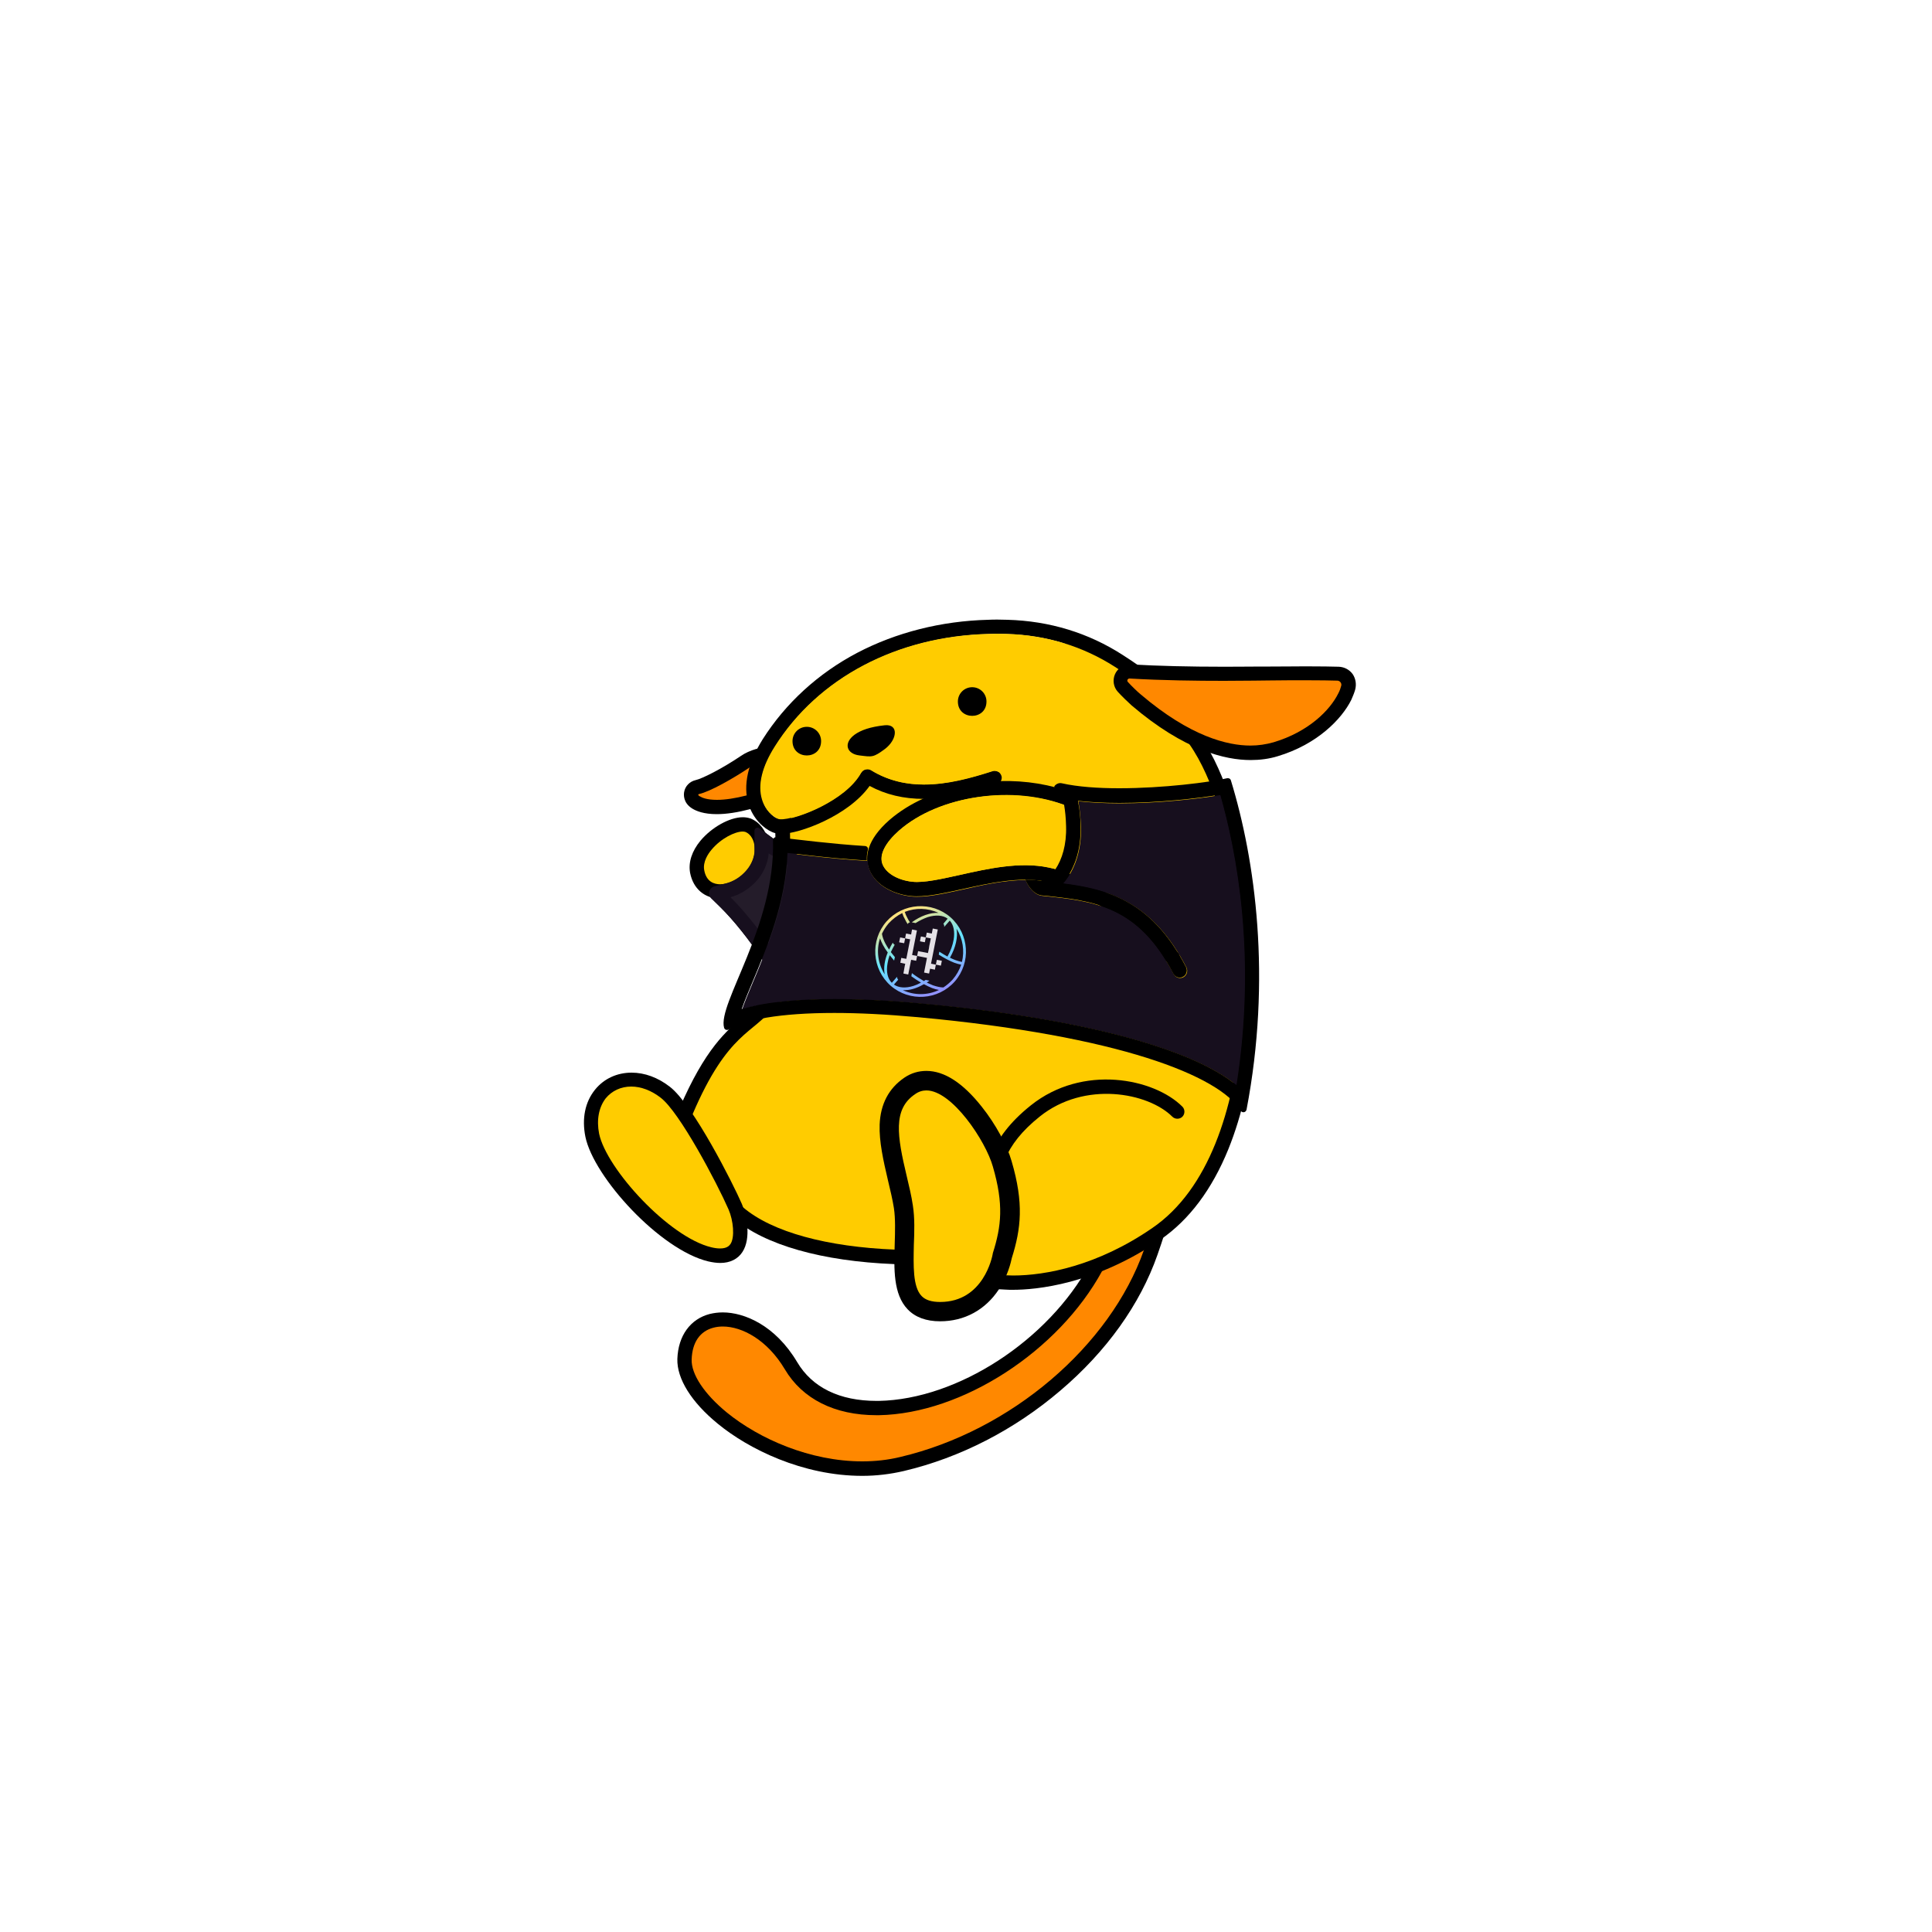
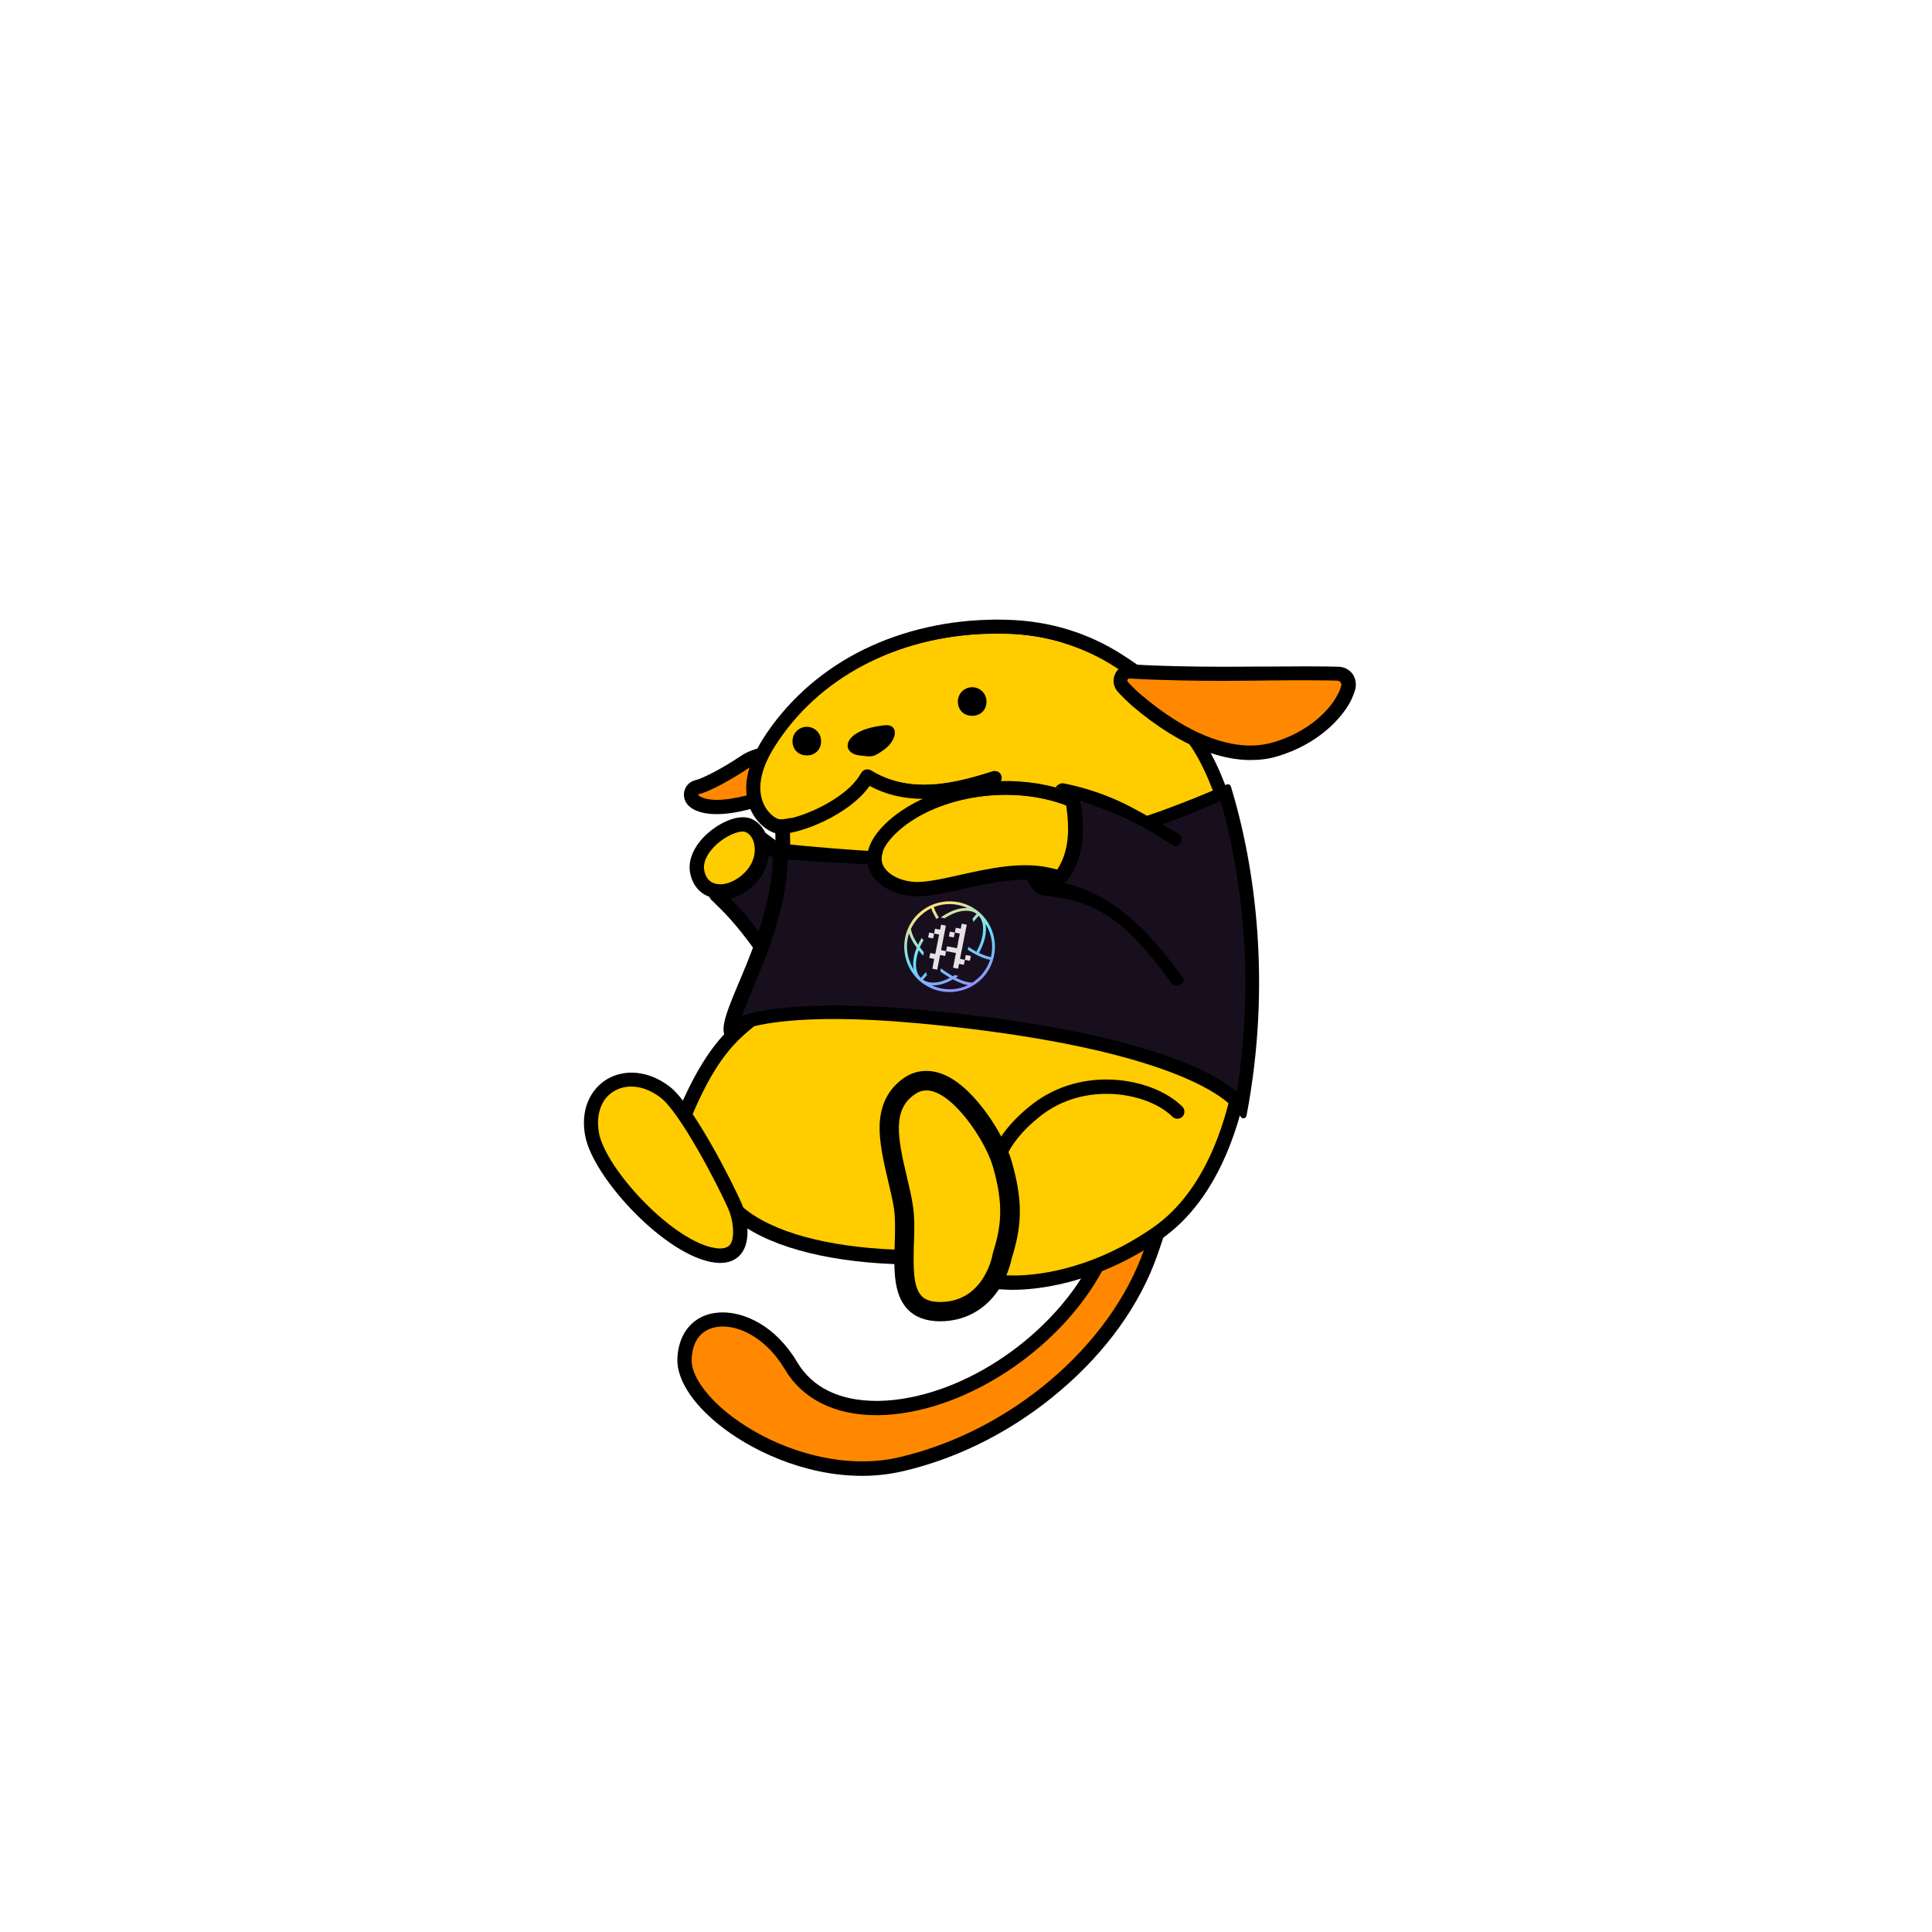
- <svg xmlns="http://www.w3.org/2000/svg" version="1.2" viewBox="0 0 1000 1000" width="1000" height="1000">
-   <defs>
-     <linearGradient id="g1" x1="459.3" y1="475.3" x2="476.1" y2="516.8" gradientUnits="userSpaceOnUse">
-       <stop offset="0" stop-color="#ffe27d" />
-       <stop offset=".5" stop-color="#64e3ff" />
-       <stop offset="1" stop-color="#9192ff" />
-     </linearGradient>
-   </defs>
-   <style>
- 		.s0 { fill: #000000 } 
- 		.s1 { fill: #ffcc00 } 
- 		.s2 { fill: #ff8800 } 
- 		.s3 { fill: #170f1e } 
- 		.s4 { fill: #241c2a } 
- 		.s5 { fill: url(#g1) } 
- 		.s6 { fill: #e5e1e6 } 
- 	</style>
-   <g id="RightArm_1_">
-     <path id="RightArm--bg" class="s0" d="m436.6 504c-4.5 5.1-10.5 7.9-17 7.9-9.1 0-18.5-5.5-24.4-14.4-7.8-11.6-15.5-21.2-22.3-27.9l-4.8-4.7c-2-2-1.1-5.3 1.6-6.1l6.5-1.7c3.2-0.9 6.4-2.7 9.1-5.5 3-3 4.8-6.7 5.2-10.4v-11.2c0-1.3 1.5-2.1 2.5-1.3l9.3 6.9c0.7 0.5 1.7 1.1 2.9 1.7 10.2 4.9 31.7 27.4 35.7 46.7 2.1 10.1-1.2 16.5-4.3 20z" />
-     <path id="RightArm" class="s1" d="m402.1 444.1q-2.3-1-4.2-2.4c-0.5 5.5-3 11-7.3 15.3-3.7 3.7-8.1 6.2-12.5 7.4 8.7 8.6 17 19.8 23.2 29.1 4.5 6.7 11.6 11.1 18.3 11.1 4.1 0 8.1-1.6 11.4-5.4 13-14.8-17.3-49.6-28.9-55.1z" />
+ <svg xmlns="http://www.w3.org/2000/svg" id="wapuugotchi_svg__wapuu" width="200" version="1.1" viewBox="0 0 1e3 1e3">
+   <g id="RightArm--group">
+     <path d="M436.6 504c-4.5 5.1-10.5 7.9-17 7.9-9.1 0-18.5-5.5-24.4-14.4-7.8-11.6-15.5-21.2-22.3-27.9l-4.8-4.7c-2-2-1.1-5.3 1.6-6.1l6.5-1.7c3.2-.9 6.4-2.7 9.1-5.5 3-3 4.8-6.7 5.2-10.4V430c0-1.3 1.5-2.1 2.5-1.3l9.3 6.9c.7.5 1.7 1.1 2.9 1.7 10.2 4.9 31.7 27.4 35.7 46.7 2.1 10.1-1.2 16.5-4.3 20z" />
+     <path class="st0" d="M402.1 444.1c-1.5-.7-2.9-1.5-4.2-2.4-.5 5.5-3 11-7.3 15.3-3.7 3.7-8.1 6.2-12.5 7.4 8.7 8.6 17 19.8 23.2 29.1 4.5 6.7 11.6 11.1 18.3 11.1 4.1 0 8.1-1.6 11.4-5.4 13-14.8-17.3-49.6-28.9-55.1z" fill="#fc0" />
+     <g class="RightArm--group">
+       <path d="M436.59 504.77c-4.5 5.1-10.5 7.9-17 7.9-9.1 0-18.5-5.5-24.4-14.4-7.8-11.6-15.5-21.2-22.3-27.9l-4.8-4.7c-2-2-1.1-5.3 1.6-6.1l6.5-1.7c3.2-.9 6.4-2.7 9.1-5.5 3-3 4.8-6.7 5.2-10.4v-11.2c0-1.3 1.5-2.1 2.5-1.3l9.3 6.9c.7.5 1.7 1.1 2.9 1.7 10.2 4.9 31.7 27.4 35.7 46.7 2.1 10.1-1.2 16.5-4.3 20z" />
+       <path d="M402.09 444.87q-2.3-1-4.2-2.4c-.5 5.5-3 11-7.3 15.3-3.7 3.7-8.1 6.2-12.5 7.4 8.7 8.6 17 19.8 23.2 29.1 4.5 6.7 11.6 11.1 18.3 11.1 4.1 0 8.1-1.6 11.4-5.4 13-14.8-17.3-49.6-28.9-55.1z" fill="#170f1e" />
+     </g>
  </g>
  <g id="Tail--group">
-     <path id="Tail--bg" class="s0" d="m599.1 649.5c-9 25.7-26.4 50-50.3 70.3-23.8 20.3-51.8 34.7-81 41.6-6.9 1.6-14.1 2.5-21.5 2.5-30.8 0-58.9-13.9-74.8-27-13.6-11.1-21.2-23.3-20.9-33.5 0.4-12 6.7-20.7 16.8-23.3 2.1-0.5 4.3-0.8 6.7-0.8 11.2 0 27.2 6.7 38.5 25.7 7.8 13.2 22 20.1 41.1 20.1q0.6 0 1.2 0c40.7-0.8 87.6-31.2 109.1-70.8 7.7-14.1 13.2-29.6 17.1-40.8 1.9-5.4 3.6-10.1 5.1-13.5 1.3-3.1 4.1-9.4 10.4-9.4 4.1 0 7.6 1.8 9.9 5 5.5 7.6 3.3 23.3-7.4 53.9z" />
-     <path id="Tail_2_" class="s2" d="m570.5 657.8c-22.7 41.7-72.5 73.9-115.5 74.7-0.5 0-0.9 0-1.4 0-21.6 0-38.3-8.4-47.4-23.8-9-15.1-22-22.1-32.1-22.1q-2.5 0-4.8 0.6c-7 1.8-11 7.6-11.3 16.4-0.3 7.7 6.6 18 18.2 27.5 16.8 13.7 43.2 25.3 70.1 25.3 6.6 0 13.3-0.7 19.8-2.3 57.2-13.5 108.5-57.4 126-107.1 5.4-15.3 16.7-49.2 4.5-49.2-4.5 0.1-10.8 31.8-26.1 60z" />
+     <path d="M599.1 649.5c-9 25.7-26.4 50-50.3 70.3-23.8 20.3-51.8 34.7-81 41.6-6.9 1.6-14.1 2.5-21.5 2.5-30.8 0-58.9-13.9-74.8-27-13.6-11.1-21.2-23.3-20.9-33.5.4-12 6.7-20.7 16.8-23.3 2.1-.5 4.3-.8 6.7-.8 11.2 0 27.2 6.7 38.5 25.7 7.8 13.2 22 20.1 41.1 20.1h1.2c40.7-.8 87.6-31.2 109.1-70.8 7.7-14.1 13.2-29.6 17.1-40.8 1.9-5.4 3.6-10.1 5.1-13.5 1.3-3.1 4.1-9.4 10.4-9.4 4.1 0 7.6 1.8 9.9 5 5.5 7.6 3.3 23.3-7.4 53.9z" />
+     <path class="st1" d="M570.5 657.8c-22.7 41.7-72.5 73.9-115.5 74.7h-1.4c-21.6 0-38.3-8.4-47.4-23.8-9-15.1-22-22.1-32.1-22.1-1.7 0-3.3.2-4.8.6-7 1.8-11 7.6-11.3 16.4-.3 7.7 6.6 18 18.2 27.5 16.8 13.7 43.2 25.3 70.1 25.3 6.6 0 13.3-.7 19.8-2.3 57.2-13.5 108.5-57.4 126-107.1 5.4-15.3 16.7-49.2 4.5-49.2-4.5.1-10.8 31.8-26.1 60z" fill="#f80" />
  </g>
  <g id="Body--group">
-     <path id="Body--bg" class="s0" d="m649.7 531.9c-2 24-6.7 45.1-13.9 62.9-8.5 20.9-20.3 36.6-35.1 46.8-34 23.4-64.8 26-76.4 26-1.3 0-2.5 0-3.8-0.1-18.4-0.8-26-4.4-32.7-7.5-5.9-2.8-11-5.2-24.9-5.7-37.5-1.5-67-9.9-83.1-23.6-0.2-0.1-0.5-0.4-0.9-0.7-4.8-3.5-19.3-14.3-25-24.7-5.3-9.7-6.2-22.3-2.3-31.4 13.4-31.2 24.5-40.5 33.5-48 3.6-3 6.4-5.3 8.8-8.7 2.2-3.1 3.8-7.1 4.9-12.2 0-0.1 0-0.2 0.1-0.3 3.9-15 3.4-34.9 2.8-56-0.2-5.7-0.3-11.7-0.4-17.5v-0.1c0-18.6 9.6-40.7 25.7-59.2 18.1-20.8 41.6-33.6 66.1-36.2 20.2-2.1 34.3-3.1 45.9-3.1 43.7 0 58.6 14.8 82.2 48.4 7.5 10.6 12.1 22.5 16 33.7 11.1 30.4 15.9 76.5 12.5 117.2z" />
-     <path id="Body_1_" class="s1" d="m358.5 576.7c-3 7-2.2 17.4 2 25 5.6 10.3 23 22.2 24.1 23.2 15.1 12.9 43.7 20.5 78.7 21.9 31.2 1.3 24.3 11.8 57.6 13.3 1.1 0 2.2 0.1 3.5 0.1 16.7 0 43.7-5 72.2-24.7 58-39.9 52.9-165.3 34-218.6-3.9-11.1-8.3-22.2-15.1-31.9-23.5-33.5-36.6-45.2-76.2-45.2-12.2 0-26.9 1.1-45.1 3.1-49.9 5.3-85.3 55.3-85.3 88.1 0.3 27.4 2.5 55.1-2.7 75.5-1.4 6.5-3.4 11.2-6 14.9-9.8 13.5-23.4 12.4-41.7 55.3z" />
+     <path d="M649.7 531.9c-2 24-6.7 45.1-13.9 62.9-8.5 20.9-20.3 36.6-35.1 46.8-34 23.4-64.8 26-76.4 26-1.3 0-2.5 0-3.8-.1-18.4-.8-26-4.4-32.7-7.5-5.9-2.8-11-5.2-24.9-5.7-37.5-1.5-67-9.9-83.1-23.6-.2-.1-.5-.4-.9-.7-4.8-3.5-19.3-14.3-25-24.7-5.3-9.7-6.2-22.3-2.3-31.4 13.4-31.2 24.5-40.5 33.5-48 3.6-3 6.4-5.3 8.8-8.7 2.2-3.1 3.8-7.1 4.9-12.2 0-.1 0-.2.1-.3 3.9-15 3.4-34.9 2.8-56-.2-5.7-.3-11.7-.4-17.5v-.1c0-18.6 9.6-40.7 25.7-59.2 18.1-20.8 41.6-33.6 66.1-36.2 20.2-2.1 34.3-3.1 45.9-3.1 43.7 0 58.6 14.8 82.2 48.4 7.5 10.6 12.1 22.5 16 33.7 11.1 30.4 15.9 76.5 12.5 117.2z" />
+     <path class="st0" d="M358.5 576.7c-3 7-2.2 17.4 2 25 5.6 10.3 23 22.2 24.1 23.2 15.1 12.9 43.7 20.5 78.7 21.9 31.2 1.3 24.3 11.8 57.6 13.3 1.1 0 2.2.1 3.5.1 16.7 0 43.7-5 72.2-24.7 58-39.9 52.9-165.3 34-218.6-3.9-11.1-8.3-22.2-15.1-31.9-23.5-33.5-36.6-45.2-76.2-45.2-12.2 0-26.9 1.1-45.1 3.1-49.9 5.3-85.3 55.3-85.3 88.1.3 27.4 2.5 55.1-2.7 75.5-1.4 6.5-3.4 11.2-6 14.9-9.8 13.5-23.4 12.4-41.7 55.3z" fill="#fc0" />
+     <g class="Body--group">
+       <defs>
+         <linearGradient id="g1" x1="459.3" y1="475.3" x2="476.1" y2="516.8" gradientUnits="userSpaceOnUse">
+           <stop offset="0" stop-color="#ffe27d" />
+           <stop offset=".5" stop-color="#64e3ff" />
+           <stop offset="1" stop-color="#9192ff" />
+         </linearGradient>
+       </defs>
+       <path d="M401.886 436.443h-.2c-.9 0-1.6.7-1.6 1.6 1.3 44.5-28.9 84.7-25.3 97.1.2.7.8 1.1 1.5 1.1.3 0 .6-.1.9-.2 8.2-5.1 26.3-8.6 54.7-8.6 12.5 0 26.9.7 43.3 2.2 104 9.6 155.8 30.3 167 48.4.3.5.8.8 1.4.8.7 0 1.4-.5 1.6-1.3 13-68 4.6-129.1-8.1-170.5-.2-.7-.8-1.1-1.5-1.1h-.4c-93.523 41.432-152.27 38.548-233.3 30.5z" />
+       <path d="M410.786 445.143c-1-.134-2-.234-3-.3-.9 25.8-10.8 49.4-18.2 67-1.8 4.3-4 9.5-5.5 13.8 13.8-4.2 32.9-5.2 48.1-5.2 13.2 0 28 .7 44 2.2 49.1 4.5 89.4 11.7 119.9 21.3 20 6.3 34.7 13.4 44.1 21.1 10.5-66.5.1-120.7-8.4-150.4-79.614 34.164-122.39 37.206-221 30.5z" fill="#170f1e" />
+       <g id="Logo" transform="translate(15, -2.5)">
+         <path id="Layer" fill-rule="evenodd" fill="url(#g1)" d="m494.2 508c-8.6 9.7-23.4 10.7-33.2 2.2-9.7-8.6-10.7-23.4-2.2-33.2 8.6-9.7 23.4-10.7 33.2-2.2 9.7 8.6 10.7 23.4 2.2 33.2zm-36.3-3.7c-0.6-3.3-0.1-7.2 1.6-11.3q-1.5-2-2.5-3.9-0.9-1.7-1.5-3.4c-2 6.2-1.1 13 2.4 18.6zm-1.4-21c0.2 1.5 0.8 3.2 1.8 5.1q0.8 1.5 1.9 3.1 0.8-1.8 1.9-3.6 0.1 0.2 0.2 0.4 0.3 0.5 0.8 0.7-1.1 1.9-2 3.8 1 1.3 2.1 2.6 0 0.2-0.1 0.4l-0.3 1.4q-1.2-1.4-2.3-2.8-0.8 2.2-1.1 4.2c-0.8 4.3 0 7.9 2.2 10.1l2.7-3.1q0 0.6 0.3 1.1 0.1 0.2 0.3 0.4l-2.2 2.5c2.4 1.7 6 2 10.1 0.7q1.9-0.6 3.9-1.7-2.4-1.4-5-3.3l0.3-1.6c2.1 1.6 4.2 2.9 6.2 4.1q0.4-0.3 0.9-0.6l1.9 0.4q0 0 0.1 0-0.7 0.5-1.4 1 1.7 0.8 3.2 1.4c2.1 0.7 3.9 1.1 5.4 1.1q2.6-1.7 4.8-4.1c2-2.3 3.5-5 4.4-7.7q-1.7-0.3-3.6-1c-2.5-1-5.2-2.4-8-4.2l0.3-1.5q2.2 1.4 4.2 2.5c1.7-3 2.7-5.9 3.2-8.7 0.7-4.2 0-7.7-2-9.9l-2.9 3.3c0.1-0.5 0-1.1-0.3-1.5q-0.1-0.1-0.1-0.2l2.2-2.6c-2.4-1.8-6.1-2.1-10.3-0.8-2 0.7-4.1 1.7-6.3 3.1l-1.9-0.4q0 0-0.1 0c4.7-3.4 9.6-5.1 13.8-4.9-5.5-2.6-11.8-2.7-17.4-0.5q0.5 1.6 1.5 3.4 0.5 1 1.2 2-0.4 0.1-0.7 0.3-0.3 0.2-0.5 0.6-0.8-1.2-1.3-2.3-1-1.7-1.5-3.4c-2.6 1.3-5 3.1-7.1 5.4q-2.1 2.5-3.4 5.3zm25.9 28.1q-2-0.8-4.2-2c-3.7 2.2-7.5 3.3-10.9 3.1 6 2.8 12.9 2.7 18.7-0.1q-1.7-0.3-3.6-1zm12.7-30.7c0.8 4.3-0.4 9.7-3.4 15q1.4 0.7 2.7 1.2 1.9 0.7 3.5 1c1.4-5.8 0.5-12-2.8-17.2z" />
+         <path id="Layer" fill="#e5e1e6" d="m465.4 487.7l0.5-2.4v-0.1l2.6 0.5-0.5 2.5-2.3-0.4z" />
+         <path id="Layer" fill="#e5e1e6" d="m468.8 484l-0.3 1.7 2.6 0.5-2 10.1-2.6-0.5-0.2 1-0.3 1.5 2.3 0.5h0.3l-0.1 0.2-0.3 1.5-0.6 3.4 2.5 0.5 1.5-7.6 2.6 0.5 0.5-2.5 5.1 1-1.5 7.6 2.6 0.5 0.5-2.5 2 0.4 0.5 0.1 0.5-2.6 1.1 0.2 1.4 0.3h0.1l0.5-2.5-2.6-0.5-0.5 2.5-2.5-0.5 3.5-17.7-2.6-0.5-0.5 2.6-2.6-0.5-0.5 2.5-2.5-0.5-0.2 0.7-0.3 1.6v0.2l0.3 0.1 2.2 0.4 0.5-2.5 2.6 0.5-0.5 2.5-0.3 1.4-0.2 1.4-0.5 2.3-5.1-1-0.5 2.5-2.6-0.5 2.5-12.7-2.5-0.5-0.2 0.9-0.3 1.7-2.6-0.5z" />
+       </g>
+     </g>
  </g>
  <g id="RightHand--group">
-     <path id="RightHand--bg" class="s0" d="m390.6 457c-5.2 5.1-11.7 8.1-17.8 8.1-8.1 0-14-5.1-15.6-13.3-1-5.4 0.9-11.3 5.4-16.7 5.8-6.9 14.9-12 21.7-12.1h0.2c1.3 0 2.6 0.2 3.8 0.6h0.2l0.1 0.1c4.5 1.8 7.9 6.2 9.1 11.8 1.4 7.5-1.2 15.5-7.1 21.5z" />
-     <path id="RightHand" class="s1" d="m385.4 451.7c4.2-4.2 6-9.6 5-14.7-0.6-3.1-2.3-5.5-4.6-6.4-0.4-0.1-0.9-0.2-1.3-0.2h-0.1c-4 0-11.3 3.6-16.1 9.4-1.8 2.1-4.6 6.3-3.8 10.6 1.1 6 5.1 7.3 8.3 7.3 4.1 0 8.8-2.2 12.6-6z" />
+     <path d="M390.6 457c-5.2 5.1-11.7 8.1-17.8 8.1-8.1 0-14-5.1-15.6-13.3-1-5.4.9-11.3 5.4-16.7 5.8-6.9 14.9-12 21.7-12.1h.2c1.3 0 2.6.2 3.8.6h.2l.1.1c4.5 1.8 7.9 6.2 9.1 11.8 1.4 7.5-1.2 15.5-7.1 21.5z" />
+     <path class="st0" d="M385.4 451.7c4.2-4.2 6-9.6 5-14.7-.6-3.1-2.3-5.5-4.6-6.4-.4-.1-.9-.2-1.3-.2h-.1c-4 0-11.3 3.6-16.1 9.4-1.8 2.1-4.6 6.3-3.8 10.6 1.1 6 5.1 7.3 8.3 7.3 4.1 0 8.8-2.2 12.6-6z" fill="#fc0" />
  </g>
-   <g id="RightFootGroup">
-     <path id="RightFoot--bg" class="s0" d="m384.3 648c-2.4 3.7-6.4 5.7-11.5 5.7-1.9 0-4-0.3-6.2-0.8-25-6-59.3-43.6-63.6-64.5-1.9-9.4-0.2-18 5-24.4 4.6-5.7 11.4-8.8 18.9-8.8 6.8 0 13.6 2.5 19.8 7.3 12.2 9.4 32.9 50.5 37.3 60.7 2.5 5.8 4.9 17.7 0.3 24.8z" />
-     <path id="RightFoot_1_" class="s1" d="m310.1 586.8c3.8 18.2 36.2 53.6 58.1 58.8q2.5 0.6 4.5 0.6c3.4 0 4.7-1.3 5.4-2.3 2.3-3.5 1.5-12.1-1-17.9-6.1-13.9-25.3-50.3-35.1-57.8-4.9-3.8-10.2-5.8-15.3-5.8-5.3 0-10 2.2-13.2 6.1-3.6 4.7-4.8 11.2-3.4 18.3z" />
+   <g id="RightFoot--group">
+     <path d="M384.3 648c-2.4 3.7-6.4 5.7-11.5 5.7-1.9 0-4-.3-6.2-.8-25-6-59.3-43.6-63.6-64.5-1.9-9.4-.2-18 5-24.4 4.6-5.7 11.4-8.8 18.9-8.8 6.8 0 13.6 2.5 19.8 7.3 12.2 9.4 32.9 50.5 37.3 60.7 2.5 5.8 4.9 17.7.3 24.8z" />
+     <path class="st0" d="M310.1 586.8c3.8 18.2 36.2 53.6 58.1 58.8 1.7.4 3.2.6 4.5.6 3.4 0 4.7-1.3 5.4-2.3 2.3-3.5 1.5-12.1-1-17.9-6.1-13.9-25.3-50.3-35.1-57.8-4.9-3.8-10.2-5.8-15.3-5.8-5.3 0-10 2.2-13.2 6.1-3.6 4.7-4.8 11.2-3.4 18.3z" fill="#fc0" />
  </g>
  <g id="RightEar--group">
-     <path id="RightEar--bg" class="s0" d="m413.3 399.4c-0.4 4.4-3.8 8.4-11.1 12.9-4.7 3-10.2 5.5-13.9 6.5-6.5 1.7-12.3 2.6-17.3 2.6-6.7 0-10.6-1.6-12.7-2.9-4.8-3-4.4-7.2-4.2-8.5 0.5-3.1 2.9-5.5 5.9-6.2 3.5-0.8 13.5-5.8 23.6-12.6 4.2-2.9 10.7-4.8 16.1-4.8 5.8 0 9.1 2.2 10.8 4.1 2.1 2.4 3.1 5.5 2.8 8.9z" />
-     <path id="RightEar" class="s2" d="m361.4 411.3c0 0.3 0.4 0.7 0.9 0.9 1.1 0.7 3.6 1.8 8.8 1.8 4.3 0 9.5-0.8 15.4-2.3 5.2-1.4 19.1-8.8 19.5-13 0.1-1.3-0.2-2.4-0.9-3.2-1-1.1-2.8-1.7-5.3-1.7-3.9 0-8.9 1.5-11.9 3.5-8.5 5.7-20.5 12.5-26.1 13.7-0.3 0.1-0.4 0.2-0.4 0.3z" />
+     <path d="M413.3 399.4c-.4 4.4-3.8 8.4-11.1 12.9-4.7 3-10.2 5.5-13.9 6.5-6.5 1.7-12.3 2.6-17.3 2.6-6.7 0-10.6-1.6-12.7-2.9-4.8-3-4.4-7.2-4.2-8.5.5-3.1 2.9-5.5 5.9-6.2 3.5-.8 13.5-5.8 23.6-12.6 4.2-2.9 10.7-4.8 16.1-4.8 5.8 0 9.1 2.2 10.8 4.1 2.1 2.4 3.1 5.5 2.8 8.9z" />
+     <path class="st1" d="M361.4 411.3c0 .3.4.7.9.9 1.1.7 3.6 1.8 8.8 1.8 4.3 0 9.5-.8 15.4-2.3 5.2-1.4 19.1-8.8 19.5-13 .1-1.3-.2-2.4-.9-3.2-1-1.1-2.8-1.7-5.3-1.7-3.9 0-8.9 1.5-11.9 3.5-8.5 5.7-20.5 12.5-26.1 13.7-.3.1-.4.2-.4.3z" fill="#f80" />
  </g>
  <g id="Head--group">
-     <path id="Head--bg" class="s0" d="m516.4 328.1c1.6 0 3.2 0 4.8 0.1 20.6 0.6 39.5 6.5 55.9 17 11.2 7.2 17.5 11.4 25.9 25.2 1.5 2.5 9 0.8 7.9-1.1-10.1-17.6-17.5-22.3-29.8-30.3-17.7-11.4-37.8-17.6-59.7-18.2-1.6 0-3.3-0.1-5-0.1-1.6 0-3.3 0-4.9 0.1-24.3 0.6-47.8 6.6-67.8 17.1-20.2 10.6-37.1 26.1-48.9 44.7-7.7 12.3-10.3 23.9-7.4 33.5 2.4 7.8 7.9 12.7 12.3 14.6 1.4 0.6 2.9 0.9 4.7 0.9 9.3 0 34.7-9.3 45.7-24.8 8.4 4.5 17.6 6.7 28.1 6.7 12.6 0 25-3.2 36.4-6.9 3-1 3.8-2.2 3.9-4.1 0-1.3-1.2-3.6-3.8-3.5-0.3 0-0.7 0.1-1 0.2-11.2 3.6-23.3 6.9-35.4 6.9-9.3 0-18.6-2-27.4-7.4-0.6-0.4-1.3-0.5-1.9-0.5-1.3 0-2.5 0.6-3.2 1.8l-0.1 0.1c-7.9 14.3-33.3 24.1-41.2 24.1-0.7 0-1.3-0.1-1.7-0.3-2.8-1.2-6.6-4.6-8.2-10-2.3-7.5 0-17 6.6-27.4 22.5-35.7 63.4-57.1 110.6-58.3 1.4-0.1 3-0.1 4.6-0.1z" />
-     <path id="Head" class="s1" d="m516.6 399.4c-1-0.4-2-0.7-3-0.3-19.7 6.3-42.5 12-62.8-0.5-1.7-1.1-4-0.5-5.1 1.2l-0.1 0.1c-8.6 15.7-38.3 26-43 23.9-2.8-1.2-6.6-4.6-8.2-10-2.3-7.5 0-17 6.6-27.4 22.5-35.7 63.4-57.1 110.6-58.3 3.1-0.1 6.3-0.1 9.5 0 20.6 0.6 39.5 6.5 55.9 17 13.2 8.5 19.7 12.7 30.6 33.6 5.6 10.5-84.4 23.5-91 20.7z" />
+     <path d="M516.4 328.1c1.6 0 3.2 0 4.8.1 20.6.6 39.5 6.5 55.9 17 11.2 7.2 17.5 11.4 25.9 25.2 1.5 2.5 9 .8 7.9-1.1-10.1-17.6-17.5-22.3-29.8-30.3-17.7-11.4-37.8-17.6-59.7-18.2-1.6 0-3.3-.1-5-.1-1.6 0-3.3 0-4.9.1-24.3.6-47.8 6.6-67.8 17.1-20.2 10.6-37.1 26.1-48.9 44.7-7.7 12.3-10.3 23.9-7.4 33.5 2.4 7.8 7.9 12.7 12.3 14.6 1.4.6 2.9.9 4.7.9 9.3 0 34.7-9.3 45.7-24.8 8.4 4.5 17.6 6.7 28.1 6.7 12.6 0 25-3.2 36.4-6.9 3-1 3.8-2.2 3.9-4.1 0-1.3-1.2-3.6-3.8-3.5-.3 0-.7.1-1 .2-11.2 3.6-23.3 6.9-35.4 6.9-9.3 0-18.6-2-27.4-7.4-.6-.4-1.3-.5-1.9-.5-1.3 0-2.5.6-3.2 1.8l-.1.1c-7.9 14.3-33.3 24.1-41.2 24.1-.7 0-1.3-.1-1.7-.3-2.8-1.2-6.6-4.6-8.2-10-2.3-7.5 0-17 6.6-27.4 22.5-35.7 63.4-57.1 110.6-58.3 1.4-.1 3-.1 4.6-.1" />
+     <path class="st0" d="M516.6 399.4c-1-.4-2-.7-3-.3-19.7 6.3-42.5 12-62.8-.5-1.7-1.1-4-.5-5.1 1.2l-.1.1c-8.6 15.7-38.3 26-43 23.9-2.8-1.2-6.6-4.6-8.2-10-2.3-7.5 0-17 6.6-27.4 22.5-35.7 63.4-57.1 110.6-58.3 3.1-.1 6.3-.1 9.5 0 20.6.6 39.5 6.5 55.9 17 13.2 8.5 19.7 12.7 30.6 33.6 5.6 10.5-84.4 23.5-91 20.7z" fill="#fc0" />
+   </g>
+   <g id="LeftEar--group">
+     <path d="M701.4 357.1c-.5 1.7-1.2 3.4-2 5.2-5 10-17.7 23-38 29.1-4.5 1.4-9.3 2-14 2h-.1c-13 0-34.2-4.9-61.6-28.3-1.9-1.7-5.1-4.8-7.1-7-2.3-2.5-2.8-6.1-1.5-9.1s4.4-5.1 7.8-5.1h.5c13.9.8 30.1 1.2 48.4 1.2 8.1 0 14.8-.1 19.3-.1h4.5c7.4 0 13.3-.1 18.2-.1 8.1 0 13.7.1 17.1.2 2.9.1 5.6 1.5 7.3 3.9 1.5 2.3 2 5.2 1.2 8.1z" />
+     <path class="st1" d="M590.4 359.4c25.7 21.9 45.1 26.5 56.8 26.5h.1c4 0 8-.6 11.9-1.7 18.1-5.4 29.2-16.6 33.5-25.3.8-1.5 1.2-2.8 1.5-3.9.4-1.3-.6-2.6-1.9-2.7-3.3-.1-8.9-.2-16.7-.2-5.4 0-11.6 0-18.2.1-3.3 0-12.2.2-23.9.2-13.9 0-31.7-.2-48.8-1.2h-.1c-.9 0-1.5 1.1-.8 1.8 2 2.2 5 5.1 6.6 6.4z" fill="#f80" />
+   </g>
+   <g id="Face--group">
+     <path d="m417.6 376.2c-4.1 0-7.4 3.3-7.4 7.4 0 9.9 14.8 9.9 14.8 0 0-4.1-3.3-7.4-7.4-7.4z" />
+     <path d="m503.2 355.7c-4.1 0-7.4 3.3-7.4 7.4 0 9.9 14.8 9.9 14.8 0 0-4.1-3.3-7.4-7.4-7.4z" />
+     <path d="m457.9 375.4c-7.4 0.8-12.3 2.5-15.6 4.9-5.9 4.4-4.1 9.9 2.5 10.7s7.1 1.2 13.2-3.3c6.5-4.9 7.3-13.1-0.1-12.3z" />
+   </g>
+   <g id="LeftLeg--group">
+     <path class="st0" d="M512.4 655.2c-4.6-5.2-3.7-15.7-1.9-29.4 2.6-19.8 5-34.5 25.4-50.8 24.4-19.5 62.2-15 76.2-.5 3.6 3.7 6.7 10.9 7.3 18.8.9 11.4-22.2 42.4-44.8 51.8-22.6 9.6-54 19.3-62.2 10.1z" fill="#fc0" />
+     <path d="M512.4 658.9c-1.2 0-2.3-.5-3-1.6-4.7-6.7-4.5-17.2-2.6-32 2.5-19 4.6-35.5 26.8-53.2 26.8-21.4 63.7-14 78.4.7 1.4 1.4 1.4 3.8 0 5.2-1.4 1.4-3.8 1.4-5.2 0-12.5-12.5-45.4-18.7-68.6-.1-18.9 15.1-21.4 28.2-24.1 48.4-1.4 11-2.3 21.8 1.3 26.7 1.2 1.7.8 4-.9 5.2-.6.5-1.4.7-2.1.7z" />
+   </g>
+   <g id="LeftFoot--group">
+     <path d="M523.7 651.2c-.4 1.9-2 9.1-6.7 16.2-7 10.6-17.8 16.5-30.4 16.5-7.2 0-12.9-2.1-16.8-6.2-7.5-7.8-7.1-21-6.7-33.7v-.1c.2-6.4.4-13.1-.4-18.5-.7-4.4-1.8-9.1-3.1-14.5-2.4-10.2-4.6-20.1-4.3-28.7.4-10.7 4.7-18.9 12.8-24.4 3.5-2.4 7.4-3.5 11.4-3.5 9.3 0 18.9 6.2 28.7 18.6 7.1 8.9 13.1 20 15.4 28.1 6.4 21.8 4.9 34.9.1 50.2z" />
+     <path class="st0" d="M477 670.8c2 2.1 5.2 3.1 9.6 3.1 22.6 0 27-23.7 27.2-24.7 0-.2.1-.4.1-.6 4.4-13.9 5.7-25.2 0-44.8-3.7-13.2-21.1-39.4-34.4-39.4-2 0-4 .6-5.8 1.9-11.7 7.8-9.3 21.8-4.4 42.4 1.2 5.1 2.5 10.4 3.2 15.3 1 6.4.8 13.5.5 20.4-.2 10.6-.6 21.6 4 26.4z" fill="#fc0" />
  </g>
  <g id="LeftArm--group">
-     <path id="LeftArm--bg" class="s0" d="m478 413.3c-6.4 2.9-12.4 6.6-17.6 11.1-12.1 10.6-12.6 19.4-10.8 24.8 2.5 7.7 11.1 13.4 21.9 14.6 7.1 0.7 16.2-1.3 26.7-3.6 13.9-3.1 29.7-6.6 42.9-3.9 19.6 4.1 33.3 15 53.1 32.7l10.3 9.2c1.5 1.3 3.9 1.2 5.2-0.4 1.3-1.5 1.2-3.9-0.4-5.2l-2.9-2.6c-24-21.7-39.9-36-63.8-41-14.8-3.1-31.3 0.6-46 3.9-9.5 2.1-18.5 4.1-24.3 3.5-7.8-0.8-14.1-4.6-15.7-9.5-1.5-4.7 1.6-10.7 8.7-17 20.7-18.2 59.1-23.7 87.5-12.5 4.7 1.9 7.4-5.1 2.7-6.9-11.4-4.4-24.6-6.6-37.7-6.2-10.1 0.4-30.5 4.8-39.8 9z" />
-     <path id="LeftArm" class="s1" d="m615.4 451c11.7 12.2 17 60.3-6 41.6l-2.9-2.6c-24-21.7-39.9-36-63.8-41-14.8-3.1-31.3 0.6-46 3.9-9.5 2.1-18.5 4.1-24.3 3.5-7.8-0.8-14.1-4.6-15.7-9.5-1.5-4.7 1.6-10.7 8.7-17 20.7-18.2 59.3-24 87.5-12.5 4.6 2 46.1 16.5 62.5 33.6z" />
-   </g>
-   <g id="Coat--group">
-     <path id="Layer" class="s3" d="m436.6 504c-4.5 5.1-10.5 7.9-17 7.9-9.1 0-18.5-5.5-24.4-14.4-7.8-11.6-15.5-21.2-22.3-27.9l-4.8-4.7c-2-2-1.1-5.3 1.6-6.1l6.5-1.7c3.2-0.9 6.4-2.7 9.1-5.5 3-3 4.8-6.7 5.2-10.4v-11.2c0-1.3 1.5-2.1 2.5-1.3l9.3 6.9c0.7 0.5 1.7 1.1 2.9 1.7 10.2 4.9 31.7 27.4 35.7 46.7 2.1 10.1-1.2 16.5-4.3 20z" />
-     <path id="Layer" class="s4" d="m402.1 444.1q-2.3-1-4.2-2.4c-0.5 5.5-3 11-7.3 15.3-3.7 3.7-8.1 6.2-12.5 7.4 8.7 8.6 17 19.8 23.2 29.1 4.5 6.7 11.6 11.1 18.3 11.1 4.1 0 8.1-1.6 11.4-5.4 13-14.8-17.3-49.6-28.9-55.1z" />
-     <path id="Layer" class="s3" d="m448.9 445.6l-7.4-0.5c-11.1-0.8-21.4-2-30.7-3.1q-1.5-0.2-3-0.3c-0.9 25.8-10.8 49.4-18.2 67-1.8 4.3-4 9.5-5.5 13.8 13.8-4.2 32.9-5.2 48.1-5.2 13.2 0 28 0.7 44 2.2 49.1 4.5 89.4 11.7 119.9 21.3 20 6.3 34.7 13.4 44.1 21.1 10.5-66.5 0.1-120.7-8.4-150.4-11.6 2-32.4 4.3-52.2 4.3-8 0-15.2-0.4-21.5-1.1 0.1 0.3 0.1 0.6 0.2 0.9q0.9 5.3 1.2 12c0.4 13-3.5 21.7-6.8 26.6-0.8 1.2-1.6 2.2-2.5 3.2 23.2 2.9 46.3 9.2 63.9 43.4 0.9 1.8 0.2 4-1.6 5-0.5 0.3-1.1 0.4-1.7 0.4-1.3 0-2.6-0.7-3.3-2-18.3-35.4-41.3-37.8-67.9-40.5-0.2 0-0.4-0.1-0.6-0.1-0.2 0-0.4 0-0.6-0.1-5.1-1.5-7.5-7.8-7.5-8-10.6 0-22.1 2.5-32.5 4.9-10.5 2.3-19.6 4.3-26.7 3.6-10.8-1.2-19.4-6.9-21.9-14.6-0.4-1.1-0.6-2.4-0.7-3.9-0.2-0.1-0.2 0-0.2 0.1z" />
-     <g id="Logo">
-       <path id="Layer" fill-rule="evenodd" class="s5" d="m494.2 508c-8.6 9.7-23.4 10.7-33.2 2.2-9.7-8.6-10.7-23.4-2.2-33.2 8.6-9.7 23.4-10.7 33.2-2.2 9.7 8.6 10.7 23.4 2.2 33.2zm-36.3-3.7c-0.6-3.3-0.1-7.2 1.6-11.3q-1.5-2-2.5-3.9-0.9-1.7-1.5-3.4c-2 6.2-1.1 13 2.4 18.6zm-1.4-21c0.2 1.5 0.8 3.2 1.8 5.1q0.8 1.5 1.9 3.1 0.8-1.8 1.9-3.6 0.1 0.2 0.2 0.4 0.3 0.5 0.8 0.7-1.1 1.9-2 3.8 1 1.3 2.1 2.6 0 0.2-0.1 0.4l-0.3 1.4q-1.2-1.4-2.3-2.8-0.8 2.2-1.1 4.2c-0.8 4.3 0 7.9 2.2 10.1l2.7-3.1q0 0.6 0.3 1.1 0.1 0.2 0.3 0.4l-2.2 2.5c2.4 1.7 6 2 10.1 0.7q1.9-0.6 3.9-1.7-2.4-1.4-5-3.3l0.3-1.6c2.1 1.6 4.2 2.9 6.2 4.1q0.4-0.3 0.9-0.6l1.9 0.4q0 0 0.1 0-0.7 0.5-1.4 1 1.7 0.8 3.2 1.4c2.1 0.7 3.9 1.1 5.4 1.1q2.6-1.7 4.8-4.1c2-2.3 3.5-5 4.4-7.7q-1.7-0.3-3.6-1c-2.5-1-5.2-2.4-8-4.2l0.3-1.5q2.2 1.4 4.2 2.5c1.7-3 2.7-5.9 3.2-8.7 0.7-4.2 0-7.7-2-9.9l-2.9 3.3c0.1-0.5 0-1.1-0.3-1.5q-0.1-0.1-0.1-0.2l2.2-2.6c-2.4-1.8-6.1-2.1-10.3-0.8-2 0.7-4.1 1.7-6.3 3.1l-1.9-0.4q0 0-0.1 0c4.7-3.4 9.6-5.1 13.8-4.9-5.5-2.6-11.8-2.7-17.4-0.5q0.5 1.6 1.5 3.4 0.5 1 1.2 2-0.4 0.1-0.7 0.3-0.3 0.2-0.5 0.6-0.8-1.2-1.3-2.3-1-1.7-1.5-3.4c-2.6 1.3-5 3.1-7.1 5.4q-2.1 2.5-3.4 5.3zm25.9 28.1q-2-0.8-4.2-2c-3.7 2.2-7.5 3.3-10.9 3.1 6 2.8 12.9 2.7 18.7-0.1q-1.7-0.3-3.6-1zm12.7-30.7c0.8 4.3-0.4 9.7-3.4 15q1.4 0.7 2.7 1.2 1.9 0.7 3.5 1c1.4-5.8 0.5-12-2.8-17.2z" />
-       <path id="Layer" class="s6" d="m465.4 487.7l0.5-2.4v-0.1l2.6 0.5-0.5 2.5-2.3-0.4z" />
-       <path id="Layer" class="s6" d="m468.8 484l-0.3 1.7 2.6 0.5-2 10.1-2.6-0.5-0.2 1-0.3 1.5 2.3 0.5h0.3l-0.1 0.2-0.3 1.5-0.6 3.4 2.5 0.5 1.5-7.6 2.6 0.5 0.5-2.5 5.1 1-1.5 7.6 2.6 0.5 0.5-2.5 2 0.4 0.5 0.1 0.5-2.6 1.1 0.2 1.4 0.3h0.1l0.5-2.5-2.6-0.5-0.5 2.5-2.5-0.5 3.5-17.7-2.6-0.5-0.5 2.6-2.6-0.5-0.5 2.5-2.5-0.5-0.2 0.7-0.3 1.6v0.2l0.3 0.1 2.2 0.4 0.5-2.5 2.6 0.5-0.5 2.5-0.3 1.4-0.2 1.4-0.5 2.3-5.1-1-0.5 2.5-2.6-0.5 2.5-12.7-2.5-0.5-0.2 0.9-0.3 1.7-2.6-0.5z" />
+     <path d="M478 413.3c-6.4 2.9-12.4 6.6-17.6 11.1-12.1 10.6-12.6 19.4-10.8 24.8 2.5 7.7 11.1 13.4 21.9 14.6 7.1.7 16.2-1.3 26.7-3.6 13.9-3.1 29.7-6.6 42.9-3.9 19.6 4.1 33.3 15 53.1 32.7l10.3 9.2c1.5 1.3 3.9 1.2 5.2-.4 1.3-1.5 1.2-3.9-.4-5.2l-2.9-2.6c-24-21.7-39.9-36-63.8-41-14.8-3.1-31.3.6-46 3.9-9.5 2.1-18.5 4.1-24.3 3.5-7.8-.8-14.1-4.6-15.7-9.5-1.5-4.7 1.6-10.7 8.7-17 20.7-18.2 59.1-23.7 87.5-12.5 4.7 1.9 7.4-5.1 2.7-6.9-11.4-4.4-24.6-6.6-37.7-6.2-10.1.4-30.5 4.8-39.8 9z" />
+     <path class="st0" d="M615.4 451c11.7 12.2 17 60.3-6 41.6l-2.9-2.6c-24-21.7-39.9-36-63.8-41-14.8-3.1-31.3.6-46 3.9-9.5 2.1-18.5 4.1-24.3 3.5-7.8-.8-14.1-4.6-15.7-9.5-1.5-4.7 1.6-10.7 8.7-17 20.7-18.2 59.3-24 87.5-12.5 4.6 2 46.1 16.5 62.5 33.6z" fill="#fc0" />
+     <g class="LeftArm--group">
+       <path d="m591.41 420.96c-1.228-0.36-16.635-10.734-40.905-15.5-1.7-0.4-3.683 1.211-4.083 2.111 2.54 0.686 2.583 0.73 2.583 0.73 0.9 1.5 1.6 3.258 2.2 5.758 0.2 0.8 0.4 1.7 0.6 2.7 0.5 3 0.9 6.6 1 10.9 0.3 9.7-2.1 17.2-5.5 22.3-1.7 2.6-3.7 4.601-5.8 5.901-0.2 0.2-0.5 0.2-0.8 0.2h-0.3c-2.8-0.5-5.8-0.7-8.7-0.7 0 0 2.4 6.5 7.5 8 0.2 0.1 0.4 0.1 0.6 0.1 0.2 0.1 0.4 0.1 0.6 0.1 26.6 2.7 41.147 11.538 65.465 44.61 0.7 1.3 2 2 3.3 2 0.6 0 1.2-0.101 1.7-0.401 0.508-0.26 0.944-0.641 1.27-1.11 0.063-0.09 0.124-0.181 0.184-0.273 4.81-11.512-4.691-55.107-4.24-70.343 2.636 0.599 5.658-4.605 1.485-6.881-1.552-0.751-10.695-6.037-18.159-10.203z" style="fill:#000000" />
+       <path d="M612.796 440.859c-19.666-11.75-24.38-16.3-53.722-26.453.1.3.1.6.2.9.733 3.467 1.134 7.467 1.2 12 .4 13-3.5 21.7-6.8 26.6-.8 1.1-1.6 2.2-2.5 3.2 31.328 7.613 49.466 33.842 61.756 49.582 20.91-14.779 22.188-53.708-.134-65.83z" fill="#170f1e" />
    </g>
-     <path id="Layer" class="s0" d="m548 408c0.9 1.5 1.6 3.5 2.2 6q0.3 1.2 0.6 2.7c0.5 3 0.9 6.6 1 10.9 0.3 9.7-2.1 17.2-5.5 22.3-1.7 2.6-3.7 4.6-5.8 5.9-0.2 0.2-0.5 0.2-0.8 0.2q-0.1 0-0.3 0c-2.8-0.5-5.8-0.7-8.7-0.7 0 0 2.4 6.5 7.5 8 0.2 0.1 0.4 0.1 0.6 0.1 0.2 0.1 0.4 0.1 0.6 0.1 26.6 2.7 49.6 5.1 67.9 40.5 0.7 1.3 2 2 3.3 2 0.6 0 1.2-0.1 1.7-0.4 1.8-0.9 2.5-3.2 1.6-5-17.6-34.2-40.7-40.5-63.9-43.4 0.9-1 1.7-2.1 2.5-3.2 3.3-4.9 7.2-13.6 6.8-26.6q-0.1-6.8-1.2-12c-0.1-0.3-0.1-0.6-0.2-0.9 6.3 0.7 13.5 1.1 21.5 1.1 19.8 0 40.6-2.3 52.2-4.3 8.5 29.7 18.9 83.9 8.4 150.4-9.4-7.7-24.1-14.8-44.1-21.1-30.5-9.6-70.8-16.8-119.9-21.3-16-1.5-30.8-2.2-44-2.2-15.2 0-34.3 1-48.1 5.2 1.5-4.3 3.7-9.5 5.5-13.8 7.4-17.6 17.3-41.2 18.2-67q1.5 0.2 3 0.3c9.3 1.1 19.6 2.3 30.7 3.1l7.4 0.5c-0.1-1.7 0-3.5 0.5-5.5 0.3-1-0.4-1.9-1.4-2-17.4-1.1-33.6-3.2-45.9-4.6-0.1 0-0.1 0-0.2 0-0.9 0-1.6 0.7-1.6 1.6 1.3 44.5-28.9 84.7-25.3 97.1 0.2 0.7 0.8 1.1 1.5 1.1 0.3 0 0.6-0.1 0.9-0.2 8.2-5.1 26.3-8.6 54.7-8.6 12.5 0 26.9 0.7 43.3 2.2 104 9.6 155.8 30.3 167 48.4 0.3 0.5 0.8 0.8 1.4 0.8 0.7 0 1.4-0.5 1.6-1.3 13-68 4.6-129.1-8.1-170.5-0.2-0.7-0.8-1.1-1.5-1.1-0.1 0-0.2 0-0.4 0-9 2.1-33.1 5.2-55.9 5.2-10.8 0-21.4-0.7-29.8-2.6-1.7-0.4-3.4 0.8-3.8 1.7-0.2 1.2 2.3 0.9 2.3 0.9z" />
-   </g>
-   <g id="LeftEar--group">
-     <path id="LeftEar--bg" class="s0" d="m701.4 357.1c-0.5 1.7-1.2 3.4-2 5.2-5 10-17.7 23-38 29.1-4.5 1.4-9.3 2-14 2h-0.1c-13 0-34.2-4.9-61.6-28.3-1.9-1.7-5.1-4.8-7.1-7-2.3-2.5-2.8-6.1-1.5-9.1 1.3-3 4.4-5.1 7.8-5.1 0.2 0 0.3 0 0.5 0 13.9 0.8 30.1 1.2 48.4 1.2 8.1 0 14.8-0.1 19.3-0.1q3 0 4.5 0c7.4 0 13.3-0.1 18.2-0.1 8.1 0 13.7 0.1 17.1 0.2 2.9 0.1 5.6 1.5 7.3 3.9 1.5 2.3 2 5.2 1.2 8.1z" />
-     <path id="LeftEar" class="s2" d="m590.4 359.4c25.7 21.9 45.1 26.5 56.8 26.5h0.1c4 0 8-0.6 11.9-1.7 18.1-5.4 29.2-16.6 33.5-25.3 0.8-1.5 1.2-2.8 1.5-3.9 0.4-1.3-0.6-2.6-1.9-2.7-3.3-0.1-8.9-0.2-16.7-0.2-5.4 0-11.6 0-18.2 0.1-3.3 0-12.2 0.2-23.9 0.2-13.9 0-31.7-0.2-48.8-1.2 0 0 0 0-0.1 0-0.9 0-1.5 1.1-0.8 1.8 2 2.2 5 5.1 6.6 6.4z" />
-   </g>
-   <g id="Face--group">
-     <path id="RightEye" class="s0" d="m417.6 376.2c-4.1 0-7.4 3.3-7.4 7.4 0 9.9 14.8 9.9 14.8 0 0-4.1-3.3-7.4-7.4-7.4z" />
-     <path id="LeftEye" class="s0" d="m503.2 355.7c-4.1 0-7.4 3.3-7.4 7.4 0 9.9 14.8 9.9 14.8 0 0-4.1-3.3-7.4-7.4-7.4z" />
-     <path id="Nose" class="s0" d="m457.9 375.4c-7.4 0.8-12.3 2.5-15.6 4.9-5.9 4.4-4.1 9.9 2.5 10.7 6.6 0.8 7.1 1.2 13.2-3.3 6.5-4.9 7.3-13.1-0.1-12.3z" />
-   </g>
-   <g id="LeftLEg--group">
-     <path id="LetLeg" class="s1" d="m512.4 655.2c-4.6-5.2-3.7-15.7-1.9-29.4 2.6-19.8 5-34.5 25.4-50.8 24.4-19.5 62.2-15 76.2-0.5 3.6 3.7 6.7 10.9 7.3 18.8 0.9 11.4-22.2 42.4-44.8 51.8-22.6 9.6-54 19.3-62.2 10.1z" />
-     <path id="LeftLeg--bg_1_" class="s0" d="m512.4 658.9c-1.2 0-2.3-0.5-3-1.6-4.7-6.7-4.5-17.2-2.6-32 2.5-19 4.6-35.5 26.8-53.2 26.8-21.4 63.7-14 78.4 0.7 1.4 1.4 1.4 3.8 0 5.2-1.4 1.4-3.8 1.4-5.2 0-12.5-12.5-45.4-18.7-68.6-0.1-18.9 15.1-21.4 28.2-24.1 48.4-1.4 11-2.3 21.8 1.3 26.7 1.2 1.7 0.8 4-0.9 5.2-0.6 0.5-1.4 0.7-2.1 0.7z" />
-   </g>
-   <g id="LeftFoot--group">
-     <path id="LeftFoot--bg" class="s0" d="m523.7 651.2c-0.4 1.9-2 9.1-6.7 16.2-7 10.6-17.8 16.5-30.4 16.5-7.2 0-12.9-2.1-16.8-6.2-7.5-7.8-7.1-21-6.7-33.7v-0.1c0.2-6.4 0.4-13.1-0.4-18.5-0.7-4.4-1.8-9.1-3.1-14.5-2.4-10.2-4.6-20.1-4.3-28.7 0.4-10.7 4.7-18.9 12.8-24.4 3.5-2.4 7.4-3.5 11.4-3.5 9.3 0 18.9 6.2 28.7 18.6 7.1 8.9 13.1 20 15.4 28.1 6.4 21.8 4.9 34.9 0.1 50.2z" />
-     <path id="LeftFoot_1_" class="s1" d="m477 670.8c2 2.1 5.2 3.1 9.6 3.1 22.6 0 27-23.7 27.2-24.7 0-0.2 0.1-0.4 0.1-0.6 4.4-13.9 5.7-25.2 0-44.8-3.7-13.2-21.1-39.4-34.4-39.4-2 0-4 0.6-5.8 1.9-11.7 7.8-9.3 21.8-4.4 42.4 1.2 5.1 2.5 10.4 3.2 15.3 1 6.4 0.8 13.5 0.5 20.4-0.2 10.6-0.6 21.6 4 26.4z" />
  </g>
</svg>
